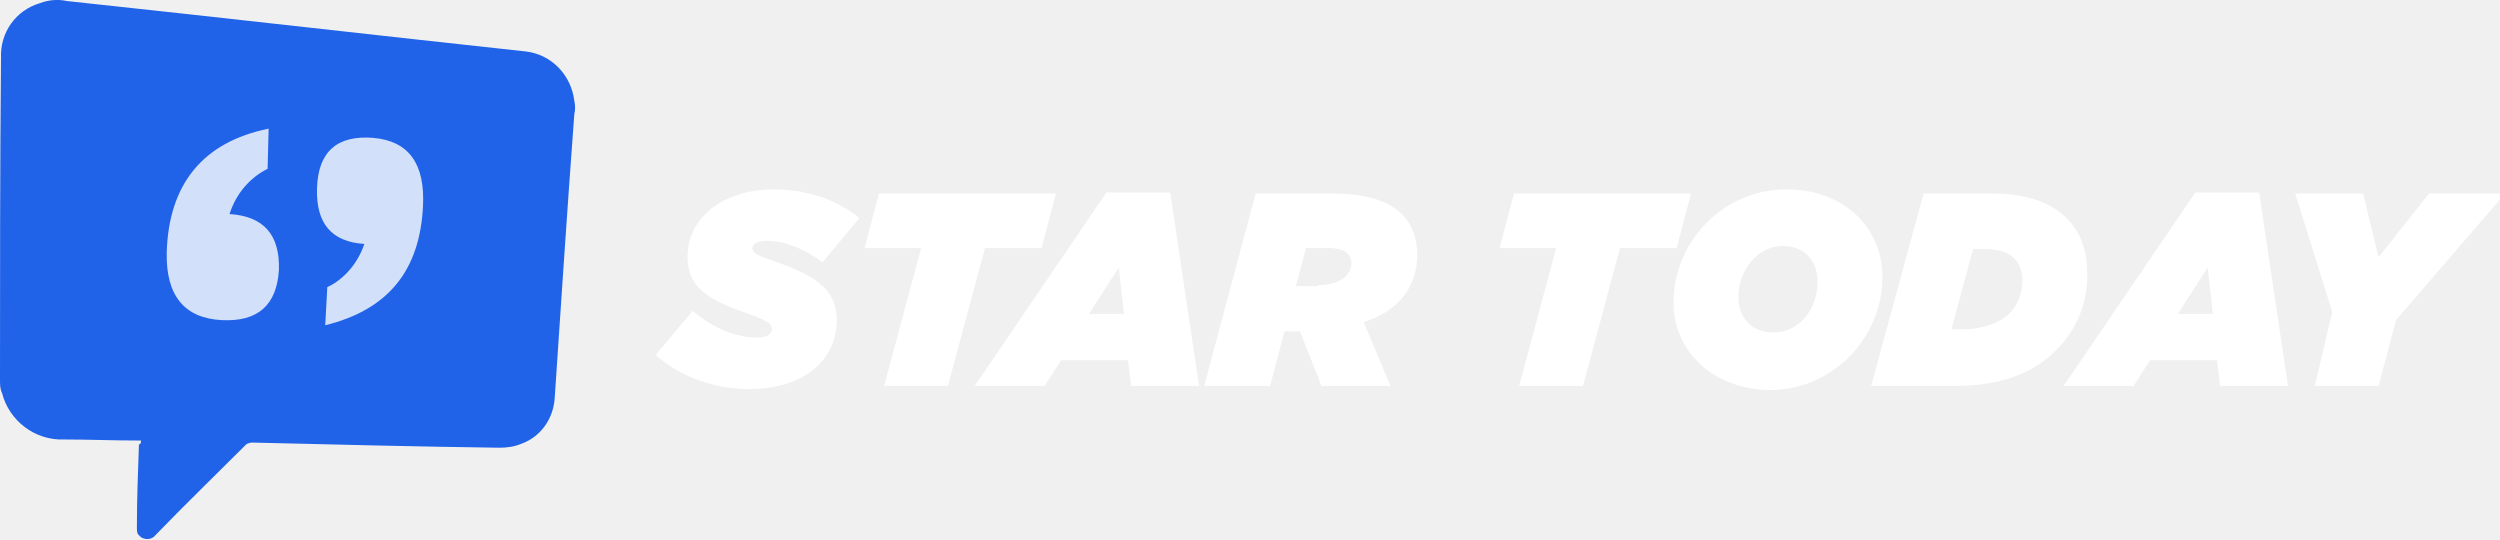
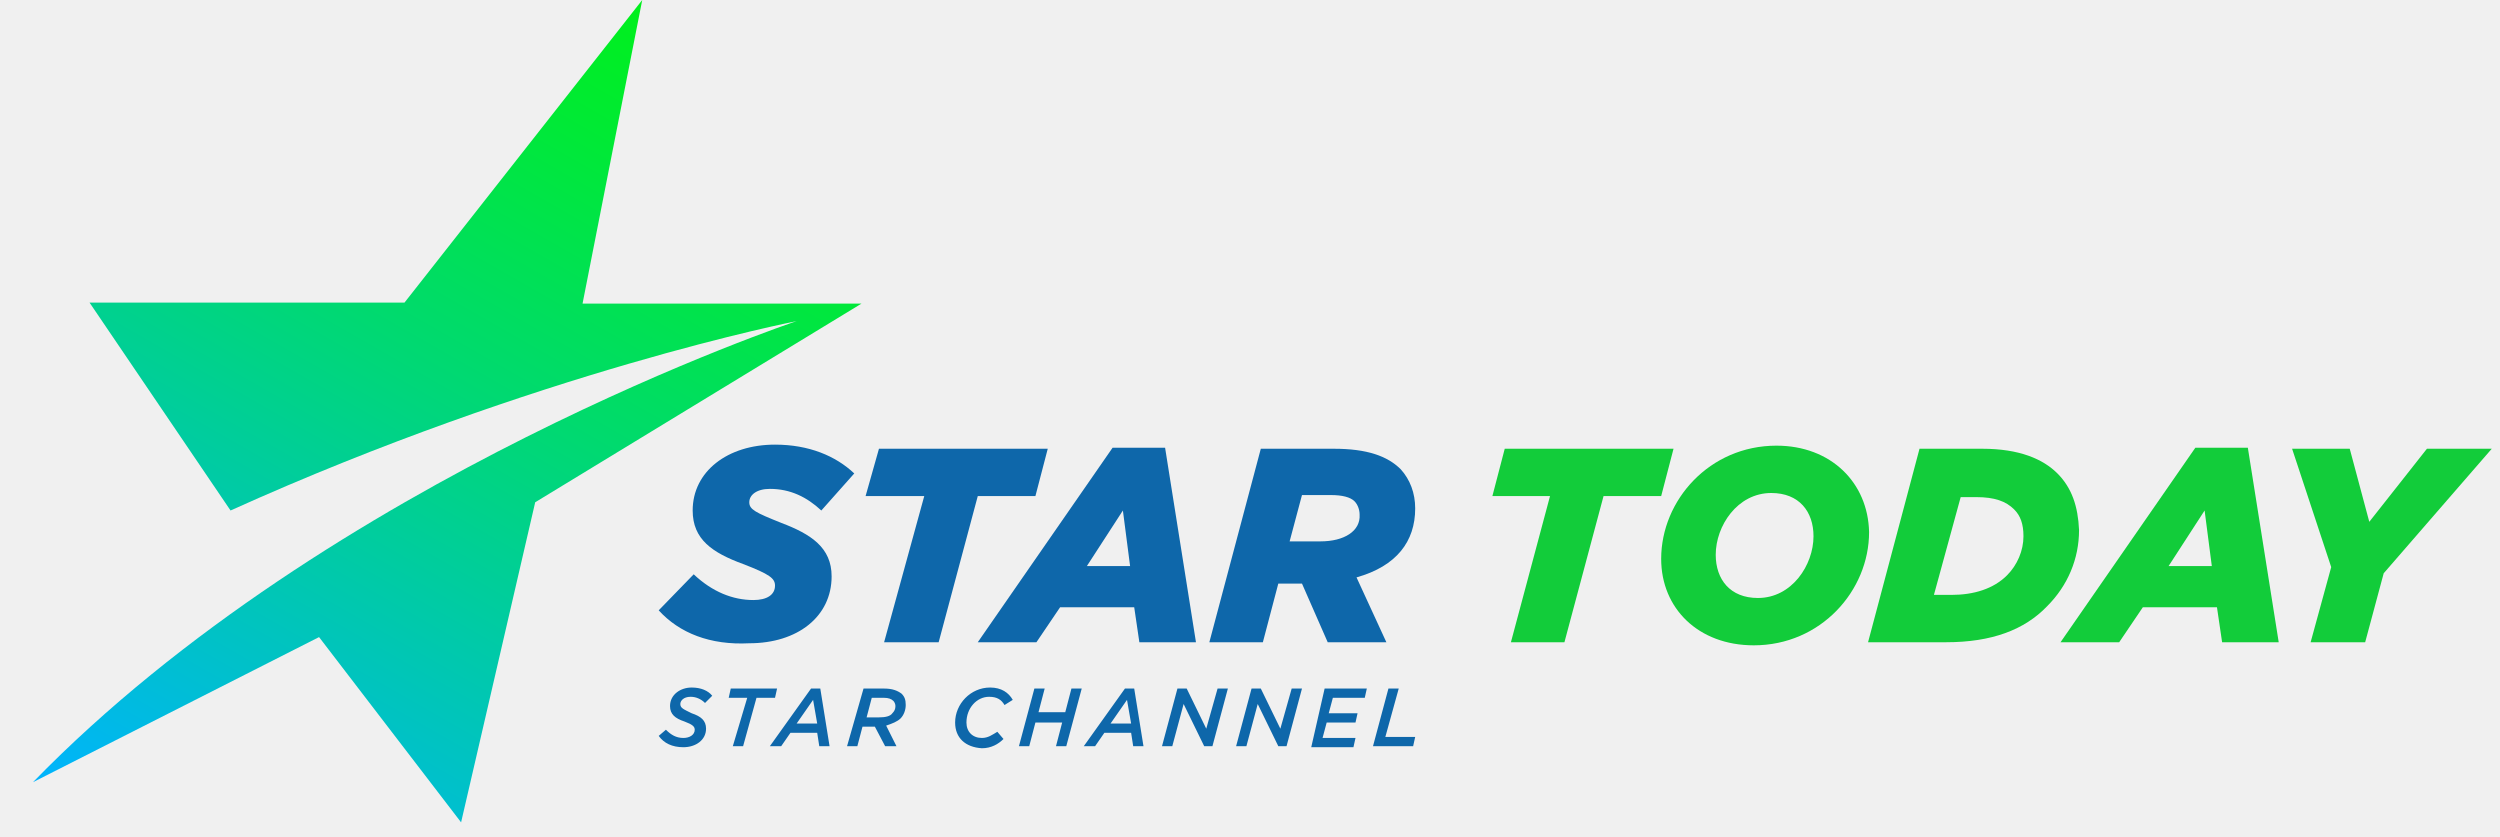
- <svg xmlns="http://www.w3.org/2000/svg" version="1.1" id="Shape_logo" x="0px" y="0px" viewBox="0 0 242.9 52.4" style="enable-background:new 0 0 242.9 52.4;" xml:space="preserve">
+ <svg xmlns="http://www.w3.org/2000/svg" xmlns:xlink="http://www.w3.org/1999/xlink" version="1.1" id="Shape_logo" x="0px" y="0px" viewBox="0 0 242.9 81.3" style="enable-background:new 0 0 242.9 81.3;" xml:space="preserve">
  <style type="text/css">
	.st0{fill-rule:evenodd;clip-rule:evenodd;fill:#FFFFFF;}
	.st1{fill-rule:evenodd;clip-rule:evenodd;fill:#2163E8;}
	.st2{opacity:0.8;fill-rule:evenodd;clip-rule:evenodd;fill:#FFFFFF;enable-background:new    ;}
	.st3{fill:#FFFFFF;}
+ 	.st4{clip-path:url(#SVGID_2_);fill:url(#SVGID_3_);}
+ 	.st5{fill:#0E67AA;}
+ 	.st6{fill:#12CC3A;}
</style>
-   <path id="Shape" class="st0" d="M98-58.1c-1.2-1.6-1.8-3.5-1.6-5.5c-0.1-1.9,0.5-3.8,1.7-5.3c1-1.1,2.5-1.7,4-1.8c1.6,0,3,0.7,4,1.9  c1.2,1.6,1.7,3.5,1.6,5.4c0.1,1.8-0.5,3.6-1.6,5.1c-0.9,1.2-2.4,2-4,2C100.5-56.2,99-56.9,98-58.1z M90.9-84.1v32.2h5.5v-3.6  c1.4,2.5,4.1,4,7,3.9c2.8,0.1,5.5-1.2,7.2-3.5c1.8-2.4,2.8-5.4,2.7-8.4c0-3.6-0.9-6.5-2.8-8.7c-1.8-2.1-4.4-3.3-7.1-3.2  c-2.8-0.1-5.5,1.4-6.9,3.8v-12.6H90.9L90.9-84.1z M123.7-51.8v-32.2h-5.5v32.2H123.7L123.7-51.8z M147.9-54.9c2-2.4,3.1-5.5,2.9-8.6  c0.1-3.1-0.9-6.1-2.9-8.5c-1.9-2.2-4.7-3.4-8.3-3.4c-3.1-0.1-6,1.1-8.1,3.4c-2.1,2.4-3.2,5.5-3.1,8.7c-0.1,3.1,0.9,6.1,2.9,8.4  C136.1-50.4,143.4-50.4,147.9-54.9L147.9-54.9z M143.9-68.7c0.9,1.7,1.4,3.5,1.3,5.4c0.1,1.9-0.4,3.7-1.4,5.3  c-1.5,2.2-4.6,2.8-6.8,1.2c-0.5-0.3-0.9-0.8-1.3-1.3c-1-1.6-1.5-3.5-1.4-5.3c-0.1-1.9,0.4-3.8,1.4-5.4c0.8-1.4,2.4-2.2,4-2.1  C141.4-71,143-70.2,143.9-68.7L143.9-68.7z M161.6-58.8c-1-1.4-1.5-3.2-1.4-4.9c-0.1-1.8,0.4-3.5,1.4-5c0.9-1.2,2.3-1.9,3.7-1.8  c1.4,0,2.8,0.6,3.7,1.7c1,1.2,1.5,3,1.5,5.4c0.1,1.7-0.5,3.3-1.5,4.6c-0.9,1.1-2.3,1.8-3.7,1.8C163.8-57,162.5-57.7,161.6-58.8  L161.6-58.8z M170.5-71.6c-1.3-2.3-3.8-3.7-6.4-3.6c-2.7-0.1-5.3,1.1-6.9,3.3c-1.8,2.4-2.7,5.3-2.6,8.3c0,3.6,0.9,6.4,2.8,8.3  c1.7,1.8,4.1,2.9,6.6,2.9c2.7,0.2,5.2-1.1,6.6-3.4v2c0,4-2.1,6-6.3,6c-2.6,0.1-5.2-0.7-7.4-2.2v5.6c2.5,1.1,5.2,1.7,8,1.6  c2.9,0.1,5.8-0.9,8-2.8c2.1-1.8,3.2-4.6,3.2-8.2v-21h-5.5L170.5-71.6L170.5-71.6z M181-75v4.4h10.3l-10.7,14.7v4.1h17.6v-4.4h-11.4  l10.8-14.9V-75H181L181-75z M208.7-51.8V-75h-5.5v23.1H208.7z M203.6-79.5c1.3,1.3,3.4,1.3,4.7,0c0.6-0.6,1-1.5,1-2.4  c0-1.8-1.4-3.3-3.2-3.3s-3.3,1.4-3.3,3.2c0,0,0,0.1,0,0.1C202.7-81,203-80.2,203.6-79.5L203.6-79.5z M214.9-75v23.1h5.5v-12.4  c-0.1-1.7,0.4-3.4,1.5-4.8c0.9-1.1,2.2-1.7,3.6-1.7c1.1-0.1,2.2,0.4,3,1.2c0.8,1,1.2,2.2,1.1,3.4v14.2h5.5v-15.4  c0.1-2.2-0.6-4.3-2-5.9c-1.4-1.4-3.4-2.2-5.5-2.1c-3.4,0-5.8,1.4-7.1,4.2v-4L214.9-75L214.9-75z M244.8-65.3c0.2-1.6,0.8-3,1.8-4.2  c0.9-0.9,2.1-1.4,3.4-1.4c1.2-0.1,2.4,0.4,3.3,1.3c0.8,1,1.2,2.3,1.2,3.6v0.7H244.8L244.8-65.3z M252.1-56c-1.7,0.1-3.3-0.4-4.7-1.3  c-1.3-0.9-2.2-2.3-2.5-3.8h14.5c0.2-1.1,0.3-2.2,0.3-3.3c0-3.5-0.9-6.2-2.6-8c-1.9-1.9-4.5-2.9-7.2-2.7c-2.8-0.1-5.6,1.1-7.5,3.1  c-2,2.1-3,5-3,8.7c-0.4,6.1,4.3,11.4,10.5,11.8c0.5,0,1,0,1.4,0c2.4,0.1,4.8-0.4,7-1.5v-4.7C256.5-56.6,254.3-56,252.1-56L252.1-56  L252.1-56z" />
+   <path id="Shape" class="st0" d="M237.8-100.2c-1.2-1.6-1.8-3.5-1.6-5.5c-0.1-1.9,0.5-3.8,1.7-5.3c1-1.1,2.5-1.7,4-1.8  c1.6,0,3,0.7,4,1.9c1.2,1.6,1.7,3.5,1.6,5.4c0.1,1.8-0.5,3.6-1.6,5.1c-0.9,1.2-2.4,2-4,2C240.3-98.3,238.8-99,237.8-100.2z   M230.6-126.2V-94h5.5v-3.6c1.4,2.5,4.1,4,7,3.9c2.8,0.1,5.5-1.2,7.2-3.5c1.8-2.4,2.8-5.4,2.7-8.4c0-3.6-0.9-6.5-2.8-8.7  c-1.8-2.1-4.4-3.3-7.1-3.2c-2.8-0.1-5.5,1.4-6.9,3.8v-12.6H230.6L230.6-126.2z M263.4-94v-32.2h-5.5V-94H263.4L263.4-94z M287.7-97  c2-2.4,3.1-5.5,2.9-8.6c0.1-3.1-0.9-6.1-2.9-8.5c-1.9-2.2-4.7-3.4-8.3-3.4c-3.1-0.1-6,1.1-8.1,3.4c-2.1,2.4-3.2,5.5-3.1,8.7  c-0.1,3.1,0.9,6.1,2.9,8.4C275.9-92.5,283.1-92.5,287.7-97L287.7-97z M283.6-110.9c0.9,1.7,1.4,3.5,1.3,5.4c0.1,1.9-0.4,3.7-1.4,5.3  c-1.5,2.2-4.6,2.8-6.8,1.2c-0.5-0.3-0.9-0.8-1.3-1.3c-1-1.6-1.5-3.5-1.4-5.3c-0.1-1.9,0.4-3.8,1.4-5.4c0.8-1.4,2.4-2.2,4-2.1  C281.1-113.1,282.7-112.3,283.6-110.9L283.6-110.9z M301.4-100.9c-1-1.4-1.5-3.2-1.4-4.9c-0.1-1.8,0.4-3.5,1.4-5  c0.9-1.2,2.3-1.9,3.7-1.8c1.4,0,2.8,0.6,3.7,1.7c1,1.2,1.5,3,1.5,5.4c0.1,1.7-0.5,3.3-1.5,4.6c-0.9,1.1-2.3,1.8-3.7,1.8  C303.6-99.1,302.2-99.8,301.4-100.9L301.4-100.9z M310.2-113.8c-1.3-2.3-3.8-3.7-6.4-3.6c-2.7-0.1-5.3,1.1-6.9,3.3  c-1.8,2.4-2.7,5.3-2.6,8.3c0,3.6,0.9,6.4,2.8,8.3c1.7,1.8,4.1,2.9,6.6,2.9c2.7,0.2,5.2-1.1,6.6-3.4v2c0,4-2.1,6-6.3,6  c-2.6,0.1-5.2-0.7-7.4-2.2v5.6c2.5,1.1,5.2,1.7,8,1.6c2.9,0.1,5.8-0.9,8-2.8c2.1-1.8,3.2-4.6,3.2-8.2v-21h-5.5L310.2-113.8  L310.2-113.8z M320.7-117.1v4.4H331L320.3-98v4.1h17.6v-4.4h-11.4l10.8-14.9v-3.8H320.7L320.7-117.1z M348.4-94v-23.1H343V-94H348.4  z M343.4-121.6c1.3,1.3,3.4,1.3,4.7,0c0.6-0.6,1-1.5,1-2.4c0-1.8-1.4-3.3-3.2-3.3s-3.3,1.4-3.3,3.2c0,0,0,0.1,0,0.1  C342.4-123.1,342.7-122.3,343.4-121.6L343.4-121.6z M354.6-117.1V-94h5.5v-12.4c-0.1-1.7,0.4-3.4,1.5-4.8c0.9-1.1,2.2-1.7,3.6-1.7  c1.1-0.1,2.2,0.4,3,1.2c0.8,1,1.2,2.2,1.1,3.4V-94h5.5v-15.4c0.1-2.2-0.6-4.3-2-5.9c-1.4-1.4-3.4-2.2-5.5-2.1  c-3.4,0-5.8,1.4-7.1,4.2v-4L354.6-117.1L354.6-117.1z M384.5-107.4c0.2-1.6,0.8-3,1.8-4.2c0.9-0.9,2.1-1.4,3.4-1.4  c1.2-0.1,2.4,0.4,3.3,1.3c0.8,1,1.2,2.3,1.2,3.6v0.7H384.5L384.5-107.4z M391.8-98.2c-1.7,0.1-3.3-0.4-4.7-1.3  c-1.3-0.9-2.2-2.3-2.5-3.8h14.5c0.2-1.1,0.3-2.2,0.3-3.3c0-3.5-0.9-6.2-2.6-8c-1.9-1.9-4.5-2.9-7.2-2.7c-2.8-0.1-5.6,1.1-7.5,3.1  c-2,2.1-3,5-3,8.7c-0.4,6.1,4.3,11.4,10.5,11.8c0.5,0,1,0,1.4,0c2.4,0.1,4.8-0.4,7-1.5v-4.7C396.2-98.7,394-98.1,391.8-98.2  L391.8-98.2L391.8-98.2z" />
  <g id="logo_icon">
-     <path class="st1" d="M13.7,42.8l-0.4,0c-2.3,0-4.7-0.1-7.1-0.1c-2.8,0.1-5.3-1.8-6-4.5C0,37.8,0,37.3,0,36.9C0,26.7,0,16.3,0.1,5.6   C0,3.2,1.5,1,3.9,0.3C4.7,0,5.6-0.1,6.5,0.1c15.9,1.7,30.7,3.4,44.6,4.9c2.5,0.3,4.4,2.3,4.7,4.8c0.1,0.4,0.1,0.9,0,1.3   c-0.7,9.4-1.3,18.6-1.9,27.5c-0.1,2-1.3,3.8-3.2,4.5c-0.7,0.3-1.4,0.4-2.2,0.4c-7.7-0.1-15.7-0.3-24-0.5c-0.2,0-0.5,0.1-0.6,0.2   c-2.9,2.9-5.9,5.8-8.8,8.8c-0.3,0.4-0.9,0.5-1.4,0.2c-0.1-0.1-0.2-0.2-0.3-0.3c-0.1-0.2-0.1-0.4-0.1-0.6c0-2.7,0.1-5.4,0.2-8.1   C13.7,43.1,13.7,43,13.7,42.8z" />
-     <path id="_" class="st2" d="M16.2,24.5c-0.1,4.2,1.7,6.4,5.3,6.6s5.4-1.5,5.6-4.9c0.1-3.4-1.5-5.2-4.8-5.4c0.6-1.9,1.9-3.5,3.7-4.4   l0.1-3.9C19.7,13.8,16.4,17.9,16.2,24.5L16.2,24.5L16.2,24.5z M41.1,20c0.2-4.1-1.4-6.3-4.8-6.6c-3.5-0.3-5.4,1.3-5.5,4.9   c-0.1,3.4,1.4,5.2,4.6,5.4c-0.6,1.8-1.9,3.4-3.6,4.2l-0.2,3.7C37.7,30.1,40.8,26.3,41.1,20L41.1,20L41.1,20z" />
+     <path class="st1" d="M16.3-68.5l-0.4,0c-2.3,0-4.7-0.1-7.1-0.1c-2.8,0.1-5.3-1.8-6-4.5c-0.1-0.4-0.1-0.9-0.1-1.3   c0-10.2,0-20.6,0.1-31.3c-0.1-2.4,1.5-4.6,3.8-5.3c0.8-0.3,1.7-0.4,2.6-0.2c15.9,1.7,30.7,3.4,44.6,4.9c2.5,0.3,4.4,2.3,4.7,4.8   c0.1,0.4,0.1,0.9,0,1.3c-0.7,9.4-1.3,18.6-1.9,27.5c-0.1,2-1.3,3.8-3.2,4.5c-0.7,0.3-1.4,0.4-2.2,0.4c-7.7-0.1-15.7-0.3-24-0.5   c-0.2,0-0.5,0.1-0.6,0.2c-2.9,2.9-5.9,5.8-8.8,8.8c-0.3,0.4-0.9,0.5-1.4,0.2c-0.1-0.1-0.2-0.2-0.3-0.3c-0.1-0.2-0.1-0.4-0.1-0.6   c0-2.7,0.1-5.4,0.2-8.1C16.3-68.2,16.3-68.3,16.3-68.5z" />
+     <path id="_" class="st2" d="M18.9-86.7c-0.1,4.2,1.7,6.4,5.3,6.6s5.4-1.5,5.6-4.9c0.1-3.4-1.5-5.2-4.8-5.4c0.6-1.9,1.9-3.5,3.7-4.4   l0.1-3.9C22.4-97.4,19.1-93.4,18.9-86.7L18.9-86.7L18.9-86.7z M43.8-91.3c0.2-4.1-1.4-6.3-4.8-6.6c-3.5-0.3-5.4,1.3-5.5,4.9   c-0.1,3.4,1.4,5.2,4.6,5.4c-0.6,1.8-1.9,3.4-3.6,4.2l-0.2,3.7C40.3-81.2,43.5-85,43.8-91.3L43.8-91.3L43.8-91.3z" />
  </g>
  <g>
-     <path class="st3" d="M63.7,34.5l3.6-4.3c2.1,1.8,4.3,2.6,6.3,2.6c0.8,0,1.4-0.3,1.4-0.8c0-0.6-0.3-0.8-3.1-1.8   c-3.5-1.3-5.1-2.5-5.1-5.3c0-3.6,3.3-6.5,8.4-6.5c3.3,0,6.3,1.1,8.3,2.8l-3.6,4.3c-1.4-1.1-3.4-2.1-5.4-2.1c-0.8,0-1.4,0.2-1.4,0.7   c0,0.5,0.4,0.7,3,1.6c3.2,1.2,5.2,2.5,5.2,5.4c0,3.8-3.1,6.7-8.5,6.7C69.2,37.8,66,36.5,63.7,34.5z" />
-     <path class="st3" d="M89.5,24.1H84l1.4-5.3h17.2l-1.4,5.3h-5.5l-3.6,13.4h-6.2L89.5,24.1z" />
-     <path class="st3" d="M107.5,18.7h6.2l2.8,18.8h-6.6l-0.3-2.5h-6.5l-1.6,2.5h-6.8L107.5,18.7z M109.2,30.5l-0.5-4.5l-2.9,4.5H109.2z   " />
-     <path class="st3" d="M122,18.8h7.3c3.4,0,5.6,0.7,6.9,2c1,1,1.5,2.4,1.5,3.9c0,2.9-1.5,5.4-5.2,6.6l2.6,6.2h-6.7l-2.1-5.3h-1.5   l-1.4,5.3H117L122,18.8z M128.1,27.7c2.1,0,3.2-1,3.2-2.1c0-0.4-0.1-0.7-0.4-1c-0.3-0.3-1-0.5-1.8-0.5h-2.2l-1,3.7H128.1z" />
-     <path class="st3" d="M151.2,24.1h-5.5l1.4-5.3h17.2l-1.4,5.3h-5.5l-3.6,13.4h-6.2L151.2,24.1z" />
-     <path class="st3" d="M162.6,29.4c0-5.8,4.7-11,11-11c5.5,0,9.3,3.7,9.3,8.5c0,5.8-4.7,11-11,11C166.5,37.8,162.6,34.2,162.6,29.4z    M176.6,27.4c0-2-1.2-3.5-3.4-3.5c-2.6,0-4.3,2.6-4.3,4.9c0,2,1.2,3.5,3.4,3.5C175,32.3,176.6,29.8,176.6,27.4z" />
-     <path class="st3" d="M186.9,18.8h6.6c3.6,0,5.9,1,7.3,2.4c1.4,1.4,2,3.2,2,5.5c0,2.8-1,5.3-3.1,7.4c-2.2,2.2-5.4,3.4-9.8,3.4h-8.1   L186.9,18.8z M190.7,32c1.9,0,3.5-0.6,4.5-1.5c0.8-0.8,1.3-2,1.3-3.2c0-1-0.3-1.7-0.8-2.2c-0.6-0.6-1.5-0.9-3-0.9h-1l-2.1,7.8   H190.7z" />
-     <path class="st3" d="M213.3,18.7h6.2l2.8,18.8h-6.6l-0.3-2.5h-6.5l-1.6,2.5h-6.8L213.3,18.7z M215,30.5l-0.5-4.5l-2.9,4.5H215z" />
-     <path class="st3" d="M226.6,30.3L223,18.8h6.6l1.5,6.2l4.9-6.2h7.4l-10.6,12.3l-1.7,6.4h-6.2L226.6,30.3z" />
+     <path class="st3" d="M66.4-76.8l3.6-4.3c2.1,1.8,4.3,2.6,6.3,2.6c0.8,0,1.4-0.3,1.4-0.8c0-0.6-0.3-0.8-3.1-1.8   c-3.5-1.3-5.1-2.5-5.1-5.3c0-3.6,3.3-6.5,8.4-6.5c3.3,0,6.3,1.1,8.3,2.8l-3.6,4.3c-1.4-1.1-3.4-2.1-5.4-2.1c-0.8,0-1.4,0.2-1.4,0.7   c0,0.5,0.4,0.7,3,1.6C82-84.3,84-83,84-80.1c0,3.8-3.1,6.7-8.5,6.7C71.9-73.4,68.6-74.8,66.4-76.8z" />
+     <path class="st3" d="M92.2-87.2h-5.5l1.4-5.3h17.2l-1.4,5.3h-5.5l-3.6,13.4h-6.2L92.2-87.2z" />
+     <path class="st3" d="M110.2-92.6h6.2l2.8,18.8h-6.6l-0.3-2.5h-6.5l-1.6,2.5h-6.8L110.2-92.6z M111.9-80.7l-0.5-4.5l-2.9,4.5H111.9z   " />
+     <path class="st3" d="M124.7-92.5h7.3c3.4,0,5.6,0.7,6.9,2c1,1,1.5,2.4,1.5,3.9c0,2.9-1.5,5.4-5.2,6.6l2.6,6.2H131l-2.1-5.3h-1.5   l-1.4,5.3h-6.2L124.7-92.5z M130.8-83.6c2.1,0,3.2-1,3.2-2.1c0-0.4-0.1-0.7-0.4-1c-0.3-0.3-1-0.5-1.8-0.5h-2.2l-1,3.7H130.8z" />
+     <path class="st3" d="M153.9-87.2h-5.5l1.4-5.3H167l-1.4,5.3h-5.5l-3.6,13.4h-6.2L153.9-87.2z" />
+     <path class="st3" d="M165.3-81.9c0-5.8,4.7-11,11-11c5.5,0,9.3,3.7,9.3,8.5c0,5.8-4.7,11-11,11C169.1-73.4,165.3-77.1,165.3-81.9z    M179.3-83.8c0-2-1.2-3.5-3.4-3.5c-2.6,0-4.3,2.6-4.3,4.9c0,2,1.2,3.5,3.4,3.5C177.6-78.9,179.3-81.5,179.3-83.8z" />
+     <path class="st3" d="M189.6-92.5h6.6c3.6,0,5.9,1,7.3,2.4c1.4,1.4,2,3.2,2,5.5c0,2.8-1,5.3-3.1,7.4c-2.2,2.2-5.4,3.4-9.8,3.4h-8.1   L189.6-92.5z M193.4-79.2c1.9,0,3.5-0.6,4.5-1.5c0.8-0.8,1.3-2,1.3-3.2c0-1-0.3-1.7-0.8-2.2c-0.6-0.6-1.5-0.9-3-0.9h-1l-2.1,7.8   H193.4z" />
+     <path class="st3" d="M215.9-92.6h6.2l2.8,18.8h-6.6l-0.3-2.5h-6.5l-1.6,2.5H203L215.9-92.6z M217.6-80.7l-0.5-4.5l-2.9,4.5H217.6z" />
+     <path class="st3" d="M229.3-80.9l-3.7-11.6h6.6l1.5,6.2l4.9-6.2h7.4l-10.6,12.3l-1.7,6.4h-6.2L229.3-80.9z" />
  </g>
+   <g>
+     <defs>
+       <path id="SVGID_1_" d="M39.3,29.4H8.7l13.7,20.2c29.9-13.5,55-18.4,55-18.4S32.1,46.3,3.2,76L31,61.9l13.8,18L52,48.8l31.7-19.3    H56.6L62.4,0L39.3,29.4z" />
+     </defs>
+     <clipPath id="SVGID_2_">
+       <use xlink:href="#SVGID_1_" style="overflow:visible;" />
+     </clipPath>
+     <linearGradient id="SVGID_3_" gradientUnits="userSpaceOnUse" x1="-357.34" y1="535.457" x2="-356.976" y2="535.457" gradientTransform="matrix(130.7813 -226.5198 -226.5198 -130.7813 168042.875 -10832.519)">
+       <stop offset="0" style="stop-color:#00B3FF" />
+       <stop offset="0.212" style="stop-color:#00C1C9" />
+       <stop offset="0.597" style="stop-color:#00DA6D" />
+       <stop offset="0.866" style="stop-color:#00EA33" />
+       <stop offset="0.995" style="stop-color:#00F01C" />
+       <stop offset="1" style="stop-color:#00F01C" />
+     </linearGradient>
+     <polygon class="st4" points="-31.4,59.9 23.4,-34.9 118.3,20 63.6,114.8  " />
+   </g>
+   <path class="st5" d="M64,59.3l3.4-3.5c1.8,1.7,3.8,2.5,5.8,2.5c1.3,0,2.1-0.5,2.1-1.4c0-0.7-0.5-1.1-3.1-2.1c-3-1.1-4.9-2.4-4.9-5.2  c0-3.8,3.4-6.4,8-6.4c3.3,0,5.9,1.1,7.7,2.8l-3.2,3.6c-1.4-1.3-3-2.1-5-2.1c-1.3,0-2,0.6-2,1.3c0,0.7,0.6,1,3.1,2  c2.9,1.1,4.9,2.4,4.9,5.2c0,3.9-3.3,6.5-8,6.5C69,62.7,66,61.5,64,59.3" />
+   <polygon class="st5" points="89.8,48.2 84.1,48.2 85.4,43.6 101.8,43.6 100.6,48.2 95,48.2 91.2,62.4 85.9,62.4 " />
+   <path class="st5" d="M113.2,43.5h-5.1L95,62.4h5.7L103,59h7.2l0.5,3.4h5.5L113.2,43.5z M105.6,55l3.5-5.4l0.7,5.4H105.6z" />
+   <path class="st5" d="M137.5,49.4c0-1.5-0.5-2.8-1.4-3.8c-1.3-1.3-3.3-2-6.5-2h-7.1l-5,18.8h5.2l1.5-5.7h2.3l2.5,5.7h5.7l-2.9-6.3  C135.7,55,137.5,52.6,137.5,49.4 M128.3,52.6h-3l1.2-4.5h2.8c1.1,0,1.9,0.2,2.3,0.6c0.3,0.3,0.5,0.8,0.5,1.3  C132.2,51.6,130.6,52.6,128.3,52.6" />
+   <polygon class="st6" points="150.6,48.2 145,48.2 146.2,43.6 162.6,43.6 161.4,48.2 155.8,48.2 152,62.4 146.8,62.4 " />
+   <path class="st6" d="M172.6,43.3c-6.5,0-11.2,5.3-11.2,11c0,4.8,3.6,8.4,9,8.4c6.5,0,11.2-5.3,11.2-11  C181.5,46.9,177.9,43.3,172.6,43.3 M170.8,58.1c-2.7,0-4.1-1.8-4.1-4.2c0-2.8,2.1-6,5.4-6c2.7,0,4.1,1.8,4.1,4.2  C176.2,54.9,174.1,58.1,170.8,58.1" />
+   <path class="st6" d="M199.9,46c-1.4-1.4-3.7-2.4-7.3-2.4h-6.1l-5,18.8h7.6c4.4,0,7.6-1.2,9.8-3.5c2-2,3.1-4.6,3.1-7.4  C201.9,49.2,201.3,47.4,199.9,46 M195,55.9c-1.3,1.3-3.2,1.9-5.4,1.9h-1.7l2.6-9.5h1.5c1.8,0,2.9,0.4,3.7,1.2  c0.6,0.6,0.9,1.4,0.9,2.6C196.6,53.5,196,54.9,195,55.9" />
+   <path class="st6" d="M218.4,43.5h-5.1l-13.1,18.9h5.7l2.3-3.4h7.2l0.5,3.4h5.5L218.4,43.5z M210.7,55l3.5-5.4l0.7,5.4H210.7z" />
+   <polygon class="st6" points="226.5,55.1 222.7,43.6 228.3,43.6 230.2,50.7 235.8,43.6 242.1,43.6 231.6,55.7 229.8,62.4 224.5,62.4   " />
+   <path class="st5" d="M64,71.5l0.7-0.6c0.5,0.5,1,0.8,1.7,0.8c0.6,0,1.1-0.3,1.1-0.8c0-0.3-0.2-0.5-1-0.8c-0.9-0.3-1.4-0.7-1.4-1.5  c0-1.1,1-1.8,2.1-1.8c0.9,0,1.6,0.3,2,0.8l-0.7,0.7c-0.4-0.4-0.9-0.6-1.4-0.6c-0.7,0-1,0.4-1,0.7c0,0.4,0.3,0.5,1.1,0.9  c0.9,0.3,1.4,0.7,1.4,1.5c0,1.1-1,1.8-2.2,1.8C65.3,72.6,64.5,72.2,64,71.5 M72.6,67.8h-1.8l0.2-0.9h4.5l-0.2,0.9h-1.8l-1.3,4.7h-1  L72.6,67.8z M78.8,66.9h0.9l0.9,5.6h-1l-0.2-1.3h-2.6l-0.9,1.3h-1.1L78.8,66.9z M79.4,70.3L79,68l-1.6,2.3H79.4z M83.9,66.9h2  c0.8,0,1.3,0.2,1.7,0.5c0.3,0.3,0.4,0.6,0.4,1.1c0,0.5-0.2,1-0.5,1.3c-0.3,0.3-0.8,0.5-1.4,0.7l1,2H86l-1-1.9h-1.2l-0.5,1.9h-1  L83.9,66.9z M85.4,69.7c0.6,0,1.1-0.1,1.3-0.4c0.2-0.2,0.3-0.4,0.3-0.7c0-0.2-0.1-0.4-0.2-0.5c-0.2-0.2-0.5-0.3-0.9-0.3h-1.2  l-0.5,1.9H85.4z M92.8,70.2c0-1.8,1.5-3.4,3.4-3.4c1.1,0,1.8,0.5,2.2,1.2l-0.8,0.5c-0.3-0.5-0.7-0.8-1.5-0.8c-1.2,0-2.2,1.1-2.2,2.5  c0,0.9,0.6,1.5,1.5,1.5c0.6,0,1-0.3,1.5-0.6l0.6,0.7c-0.5,0.5-1.2,0.9-2.1,0.9C93.8,72.6,92.8,71.7,92.8,70.2 M100.5,66.9h1  l-0.6,2.3h2.6l0.6-2.3h1l-1.5,5.6h-1l0.6-2.3h-2.6l-0.6,2.3h-1L100.5,66.9z M109.3,66.9h0.9l0.9,5.6h-1l-0.2-1.3h-2.6l-0.9,1.3h-1.1  L109.3,66.9z M109.9,70.3l-0.4-2.3l-1.6,2.3H109.9z M114.4,66.9h0.9l1.9,3.9l1.1-3.9h1l-1.5,5.6h-0.8l-2-4.1l-1.1,4.1h-1L114.4,66.9  z M121.6,66.9h0.9l1.9,3.9l1.1-3.9h1l-1.5,5.6h-0.8l-2-4.1l-1.1,4.1h-1L121.6,66.9z M128.7,66.9h4.1l-0.2,0.9h-3.1l-0.4,1.5h2.8  l-0.2,0.9h-2.8l-0.4,1.5h3.2l-0.2,0.9h-4.1L128.7,66.9z M134.9,66.9h1l-1.3,4.7h2.9l-0.2,0.9h-3.9L134.9,66.9z" />
</svg>
